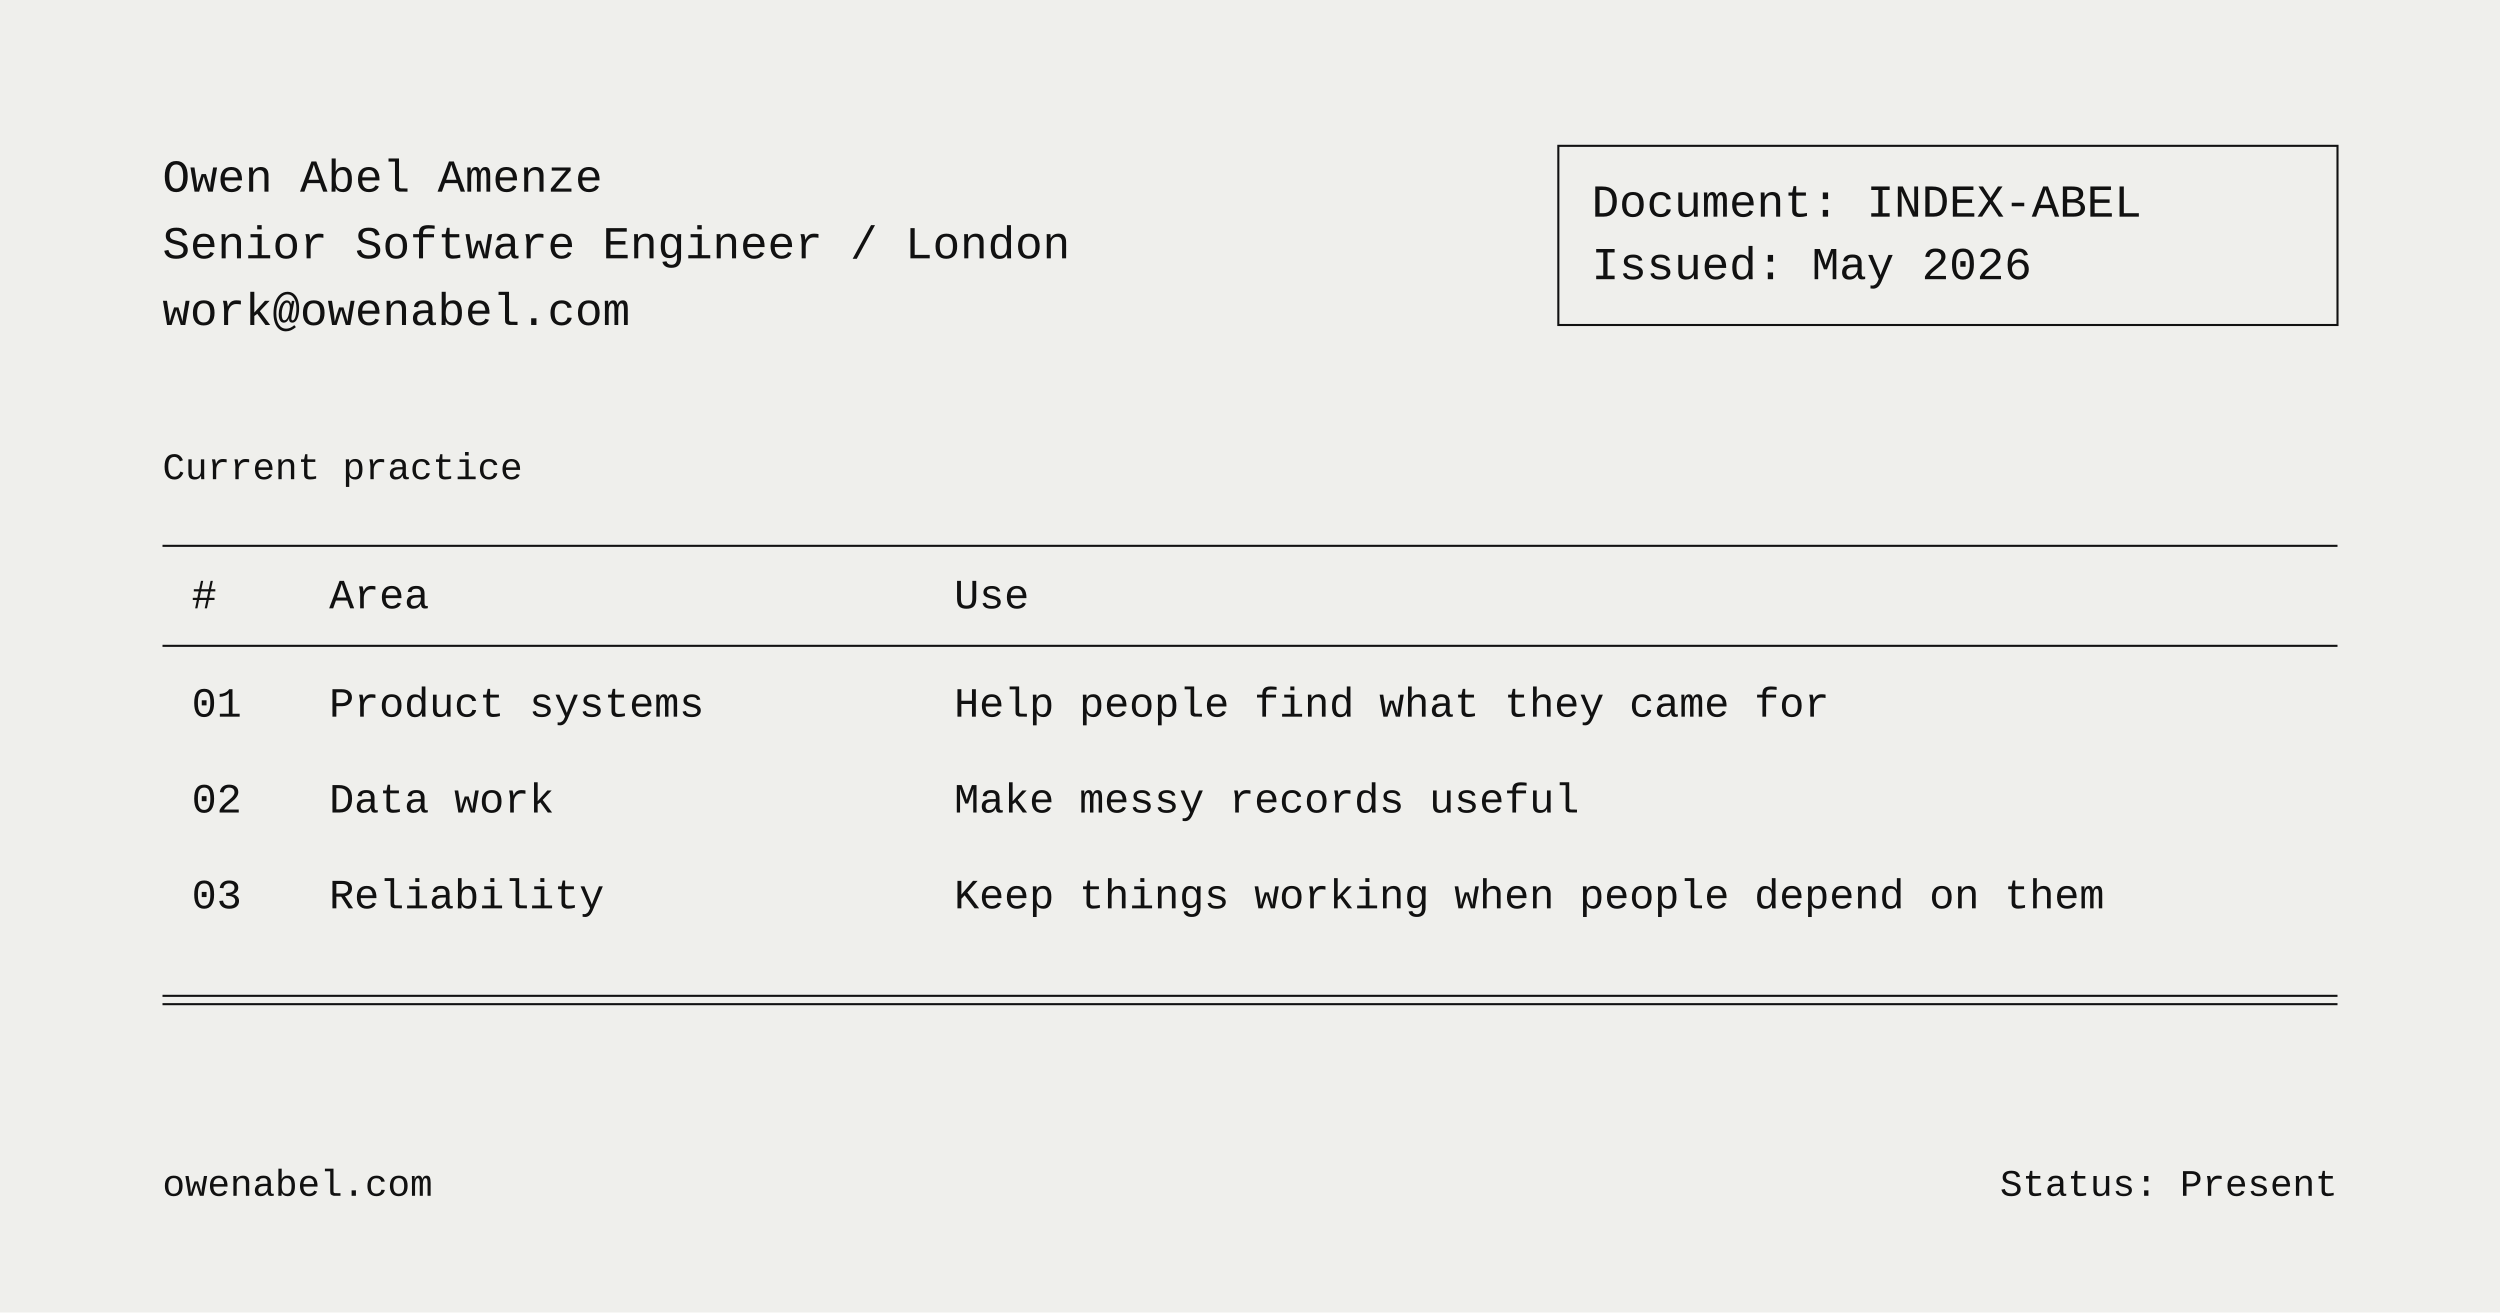
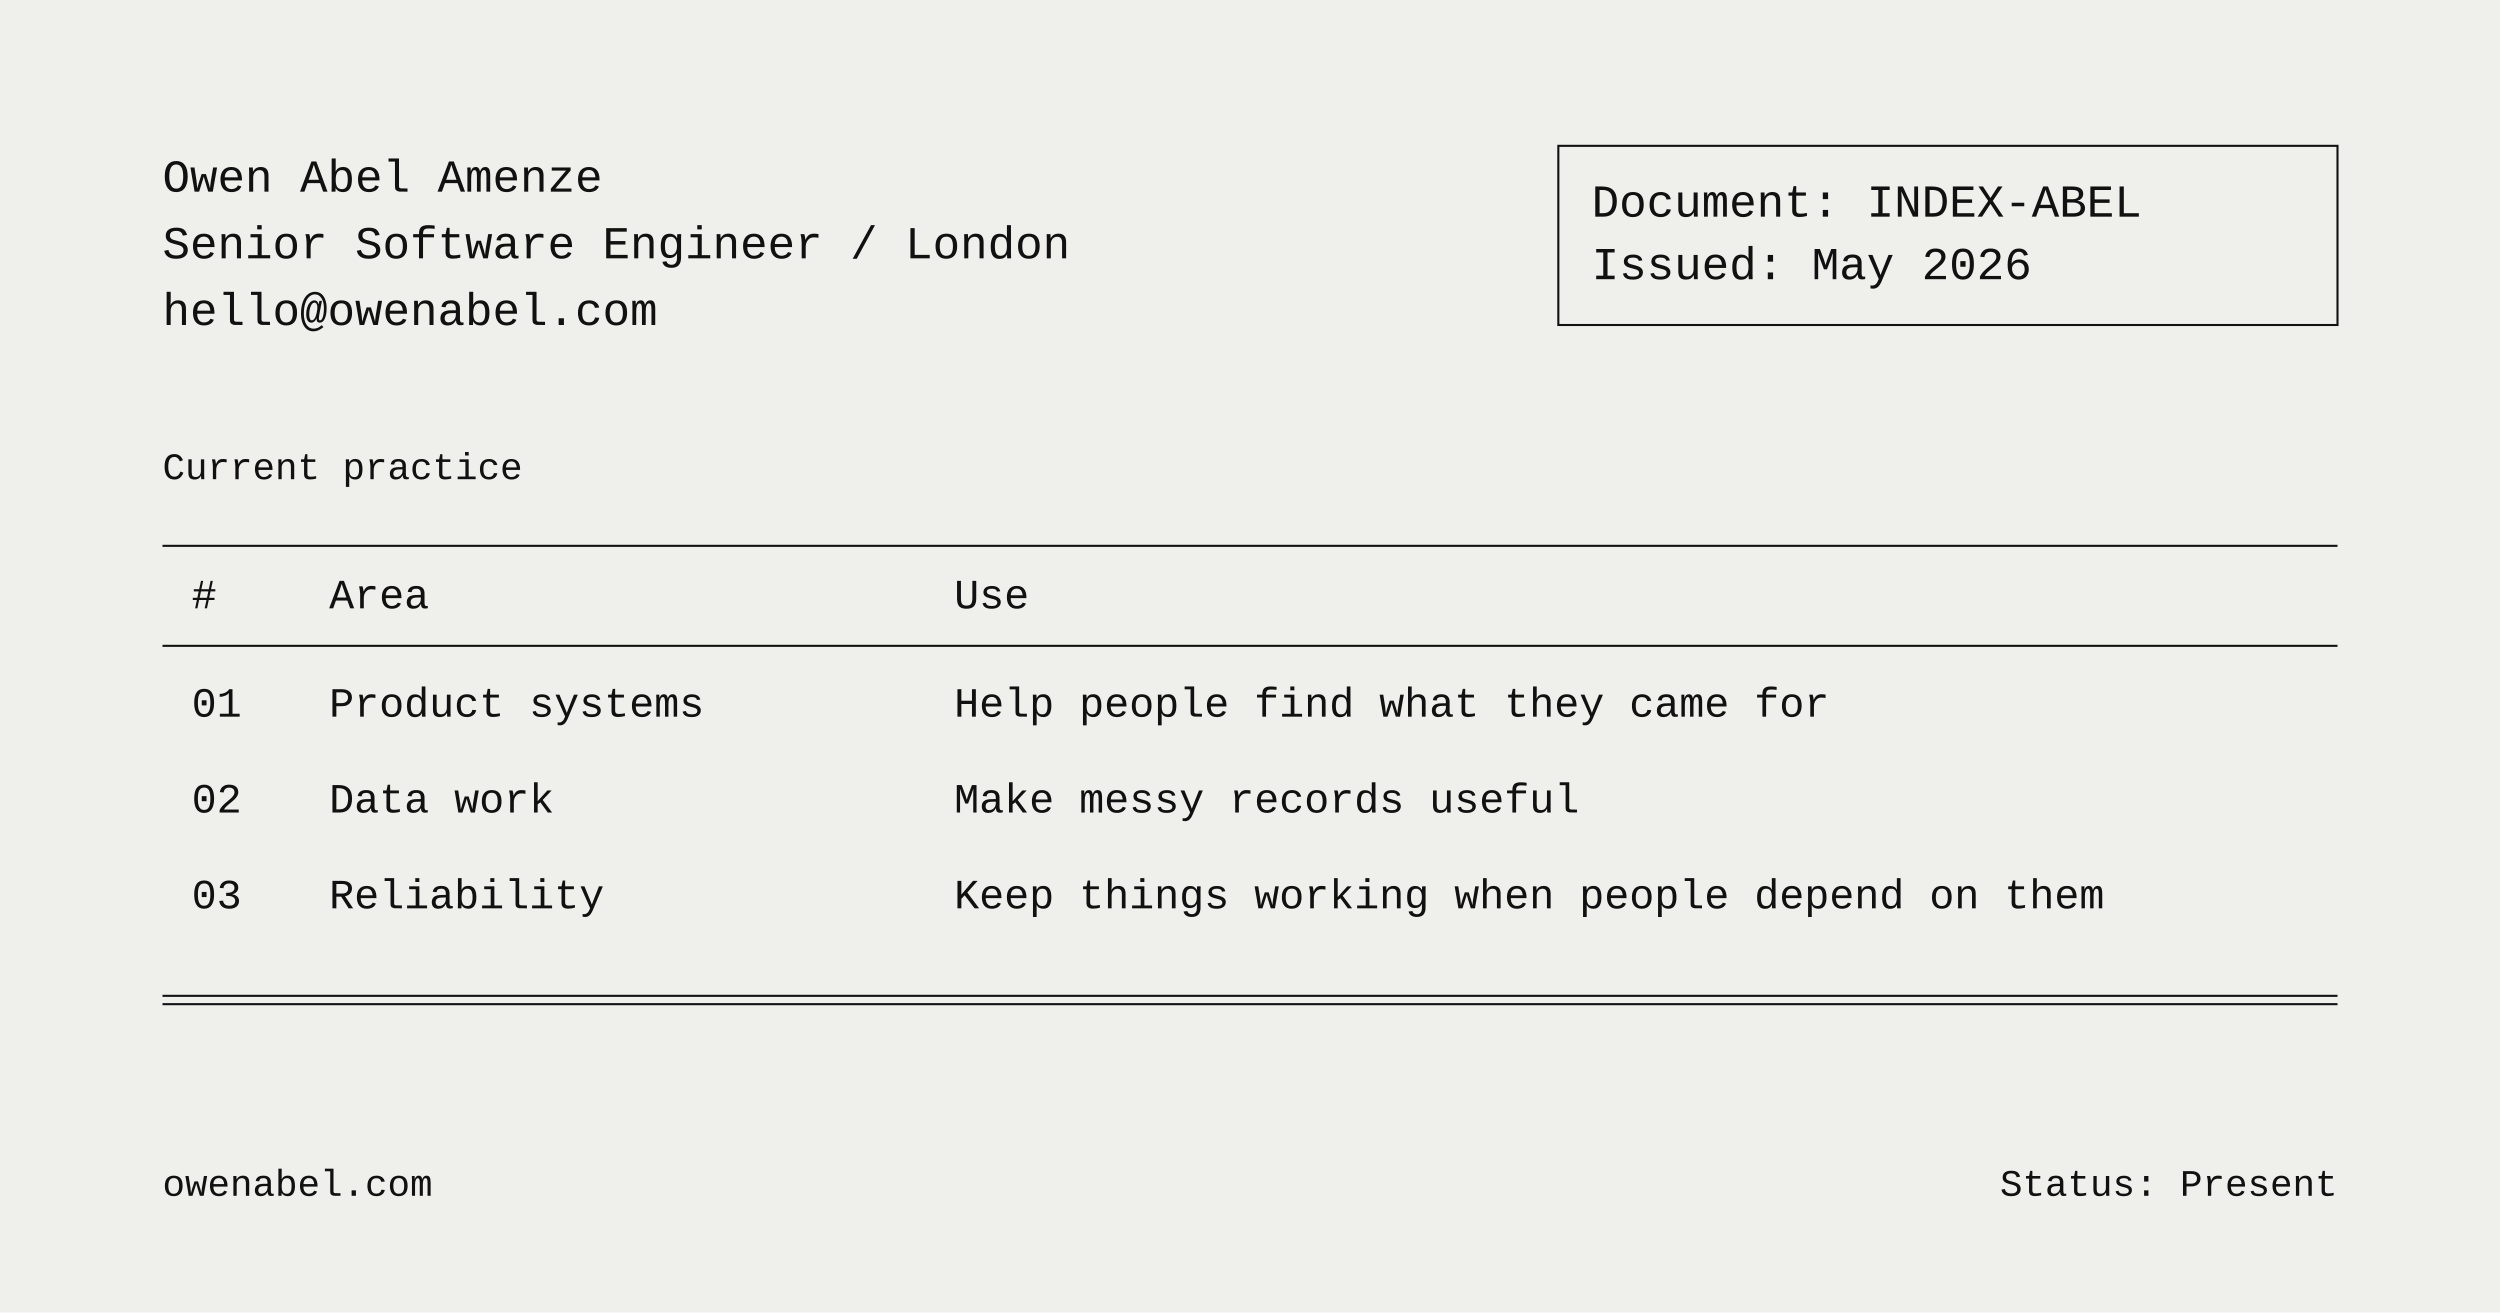
<svg xmlns="http://www.w3.org/2000/svg" width="1200" height="630" viewBox="0 0 1200 630">
  <rect width="1200" height="630" fill="#efefec" />
  <g fill="#111111" font-family="Courier New, Courier, monospace">
    <text x="78" y="92" font-size="22">Owen Abel Amenze</text>
    <text x="78" y="124" font-size="22">Senior Software Engineer / London</text>
-     <text x="78" y="156" font-size="22">work@owenabel.com</text>
+     <text x="78" y="156" font-size="22">hello@owenabel.com</text>
    <g font-size="22">
      <rect x="748" y="70" width="374" height="86" fill="none" stroke="#111111" stroke-width="1" />
      <text x="764" y="104">Document:      INDEX-ABEL</text>
      <text x="764" y="134">Issued:        May 2026</text>
    </g>
    <text x="78" y="230" font-size="18">Current practice</text>
    <line x1="78" y1="262" x2="1122" y2="262" stroke="#111111" stroke-width="1" />
    <text x="92" y="292" font-size="20">#</text>
    <text x="158" y="292" font-size="20">Area</text>
    <text x="458" y="292" font-size="20">Use</text>
    <line x1="78" y1="310" x2="1122" y2="310" stroke="#111111" stroke-width="1" />
    <text x="92" y="344" font-size="20">01</text>
    <text x="158" y="344" font-size="20">Product systems</text>
    <text x="458" y="344" font-size="20">Help people find what they came for</text>
    <text x="92" y="390" font-size="20">02</text>
    <text x="158" y="390" font-size="20">Data work</text>
    <text x="458" y="390" font-size="20">Make messy records useful</text>
    <text x="92" y="436" font-size="20">03</text>
    <text x="158" y="436" font-size="20">Reliability</text>
    <text x="458" y="436" font-size="20">Keep things working when people depend on them</text>
    <line x1="78" y1="478" x2="1122" y2="478" stroke="#111111" stroke-width="1" />
    <line x1="78" y1="482" x2="1122" y2="482" stroke="#111111" stroke-width="1" />
    <text x="78" y="574" font-size="18">owenabel.com</text>
    <text x="960" y="574" font-size="18">Status: Present</text>
  </g>
</svg>
